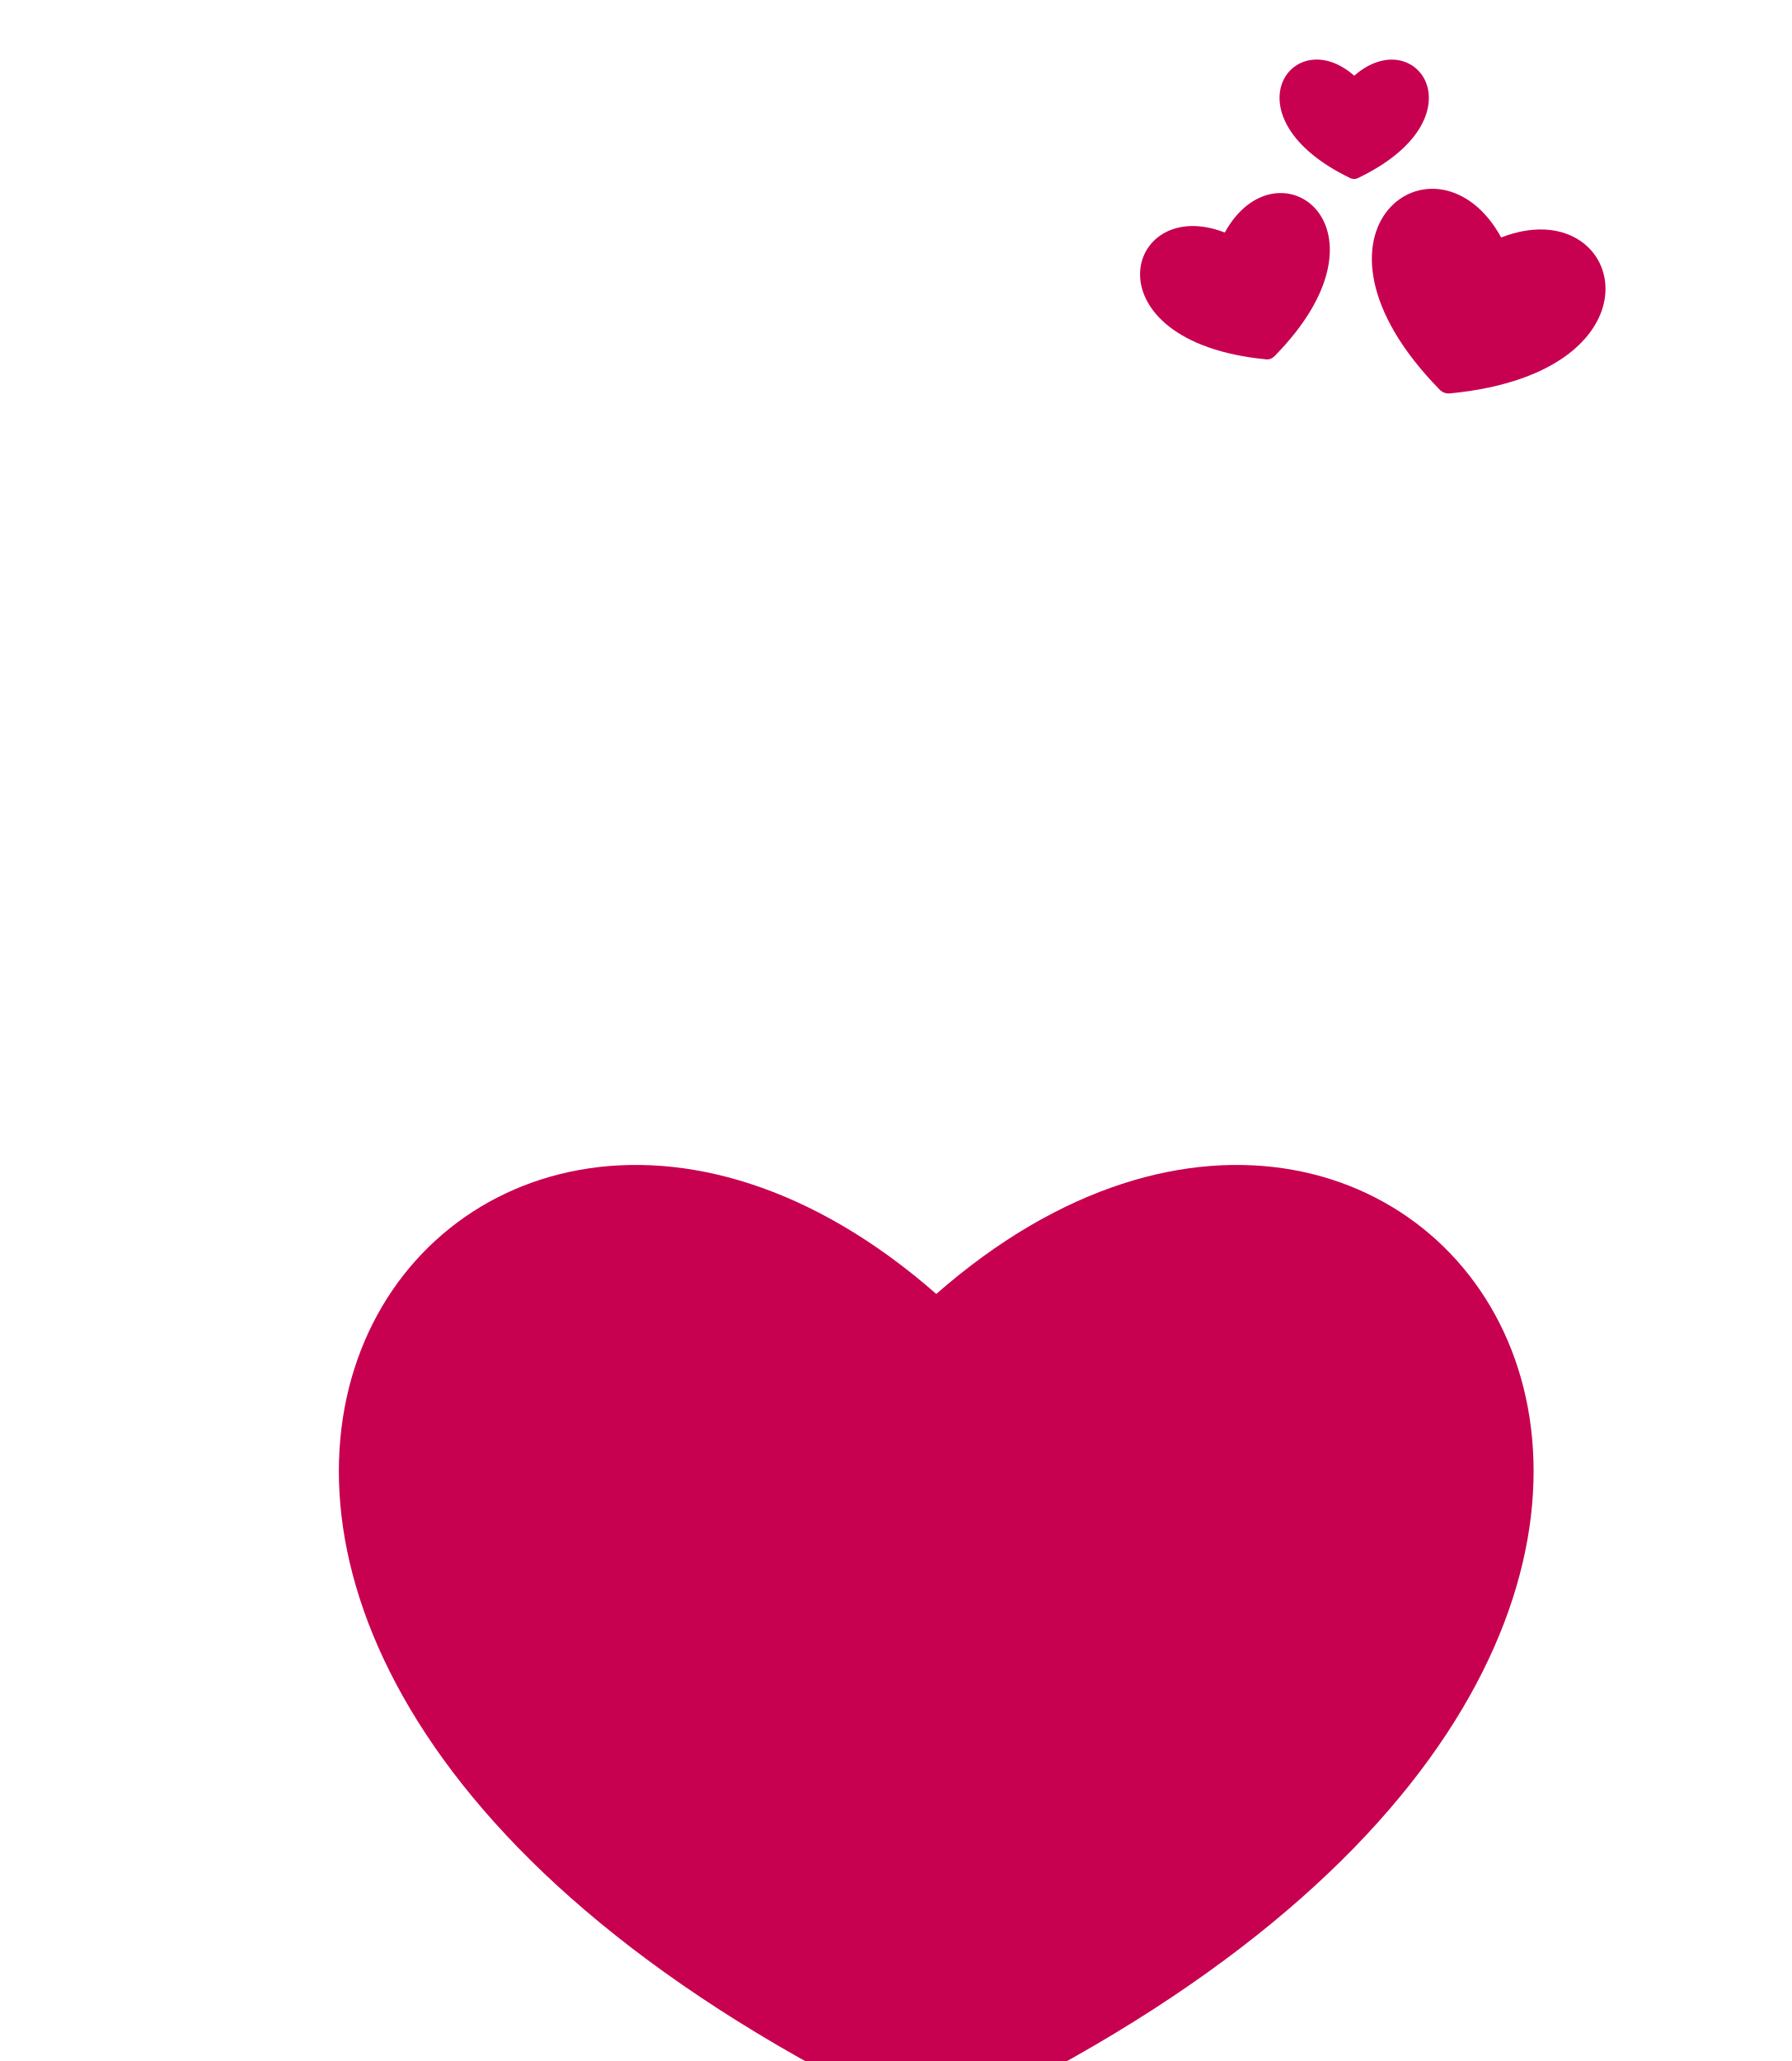
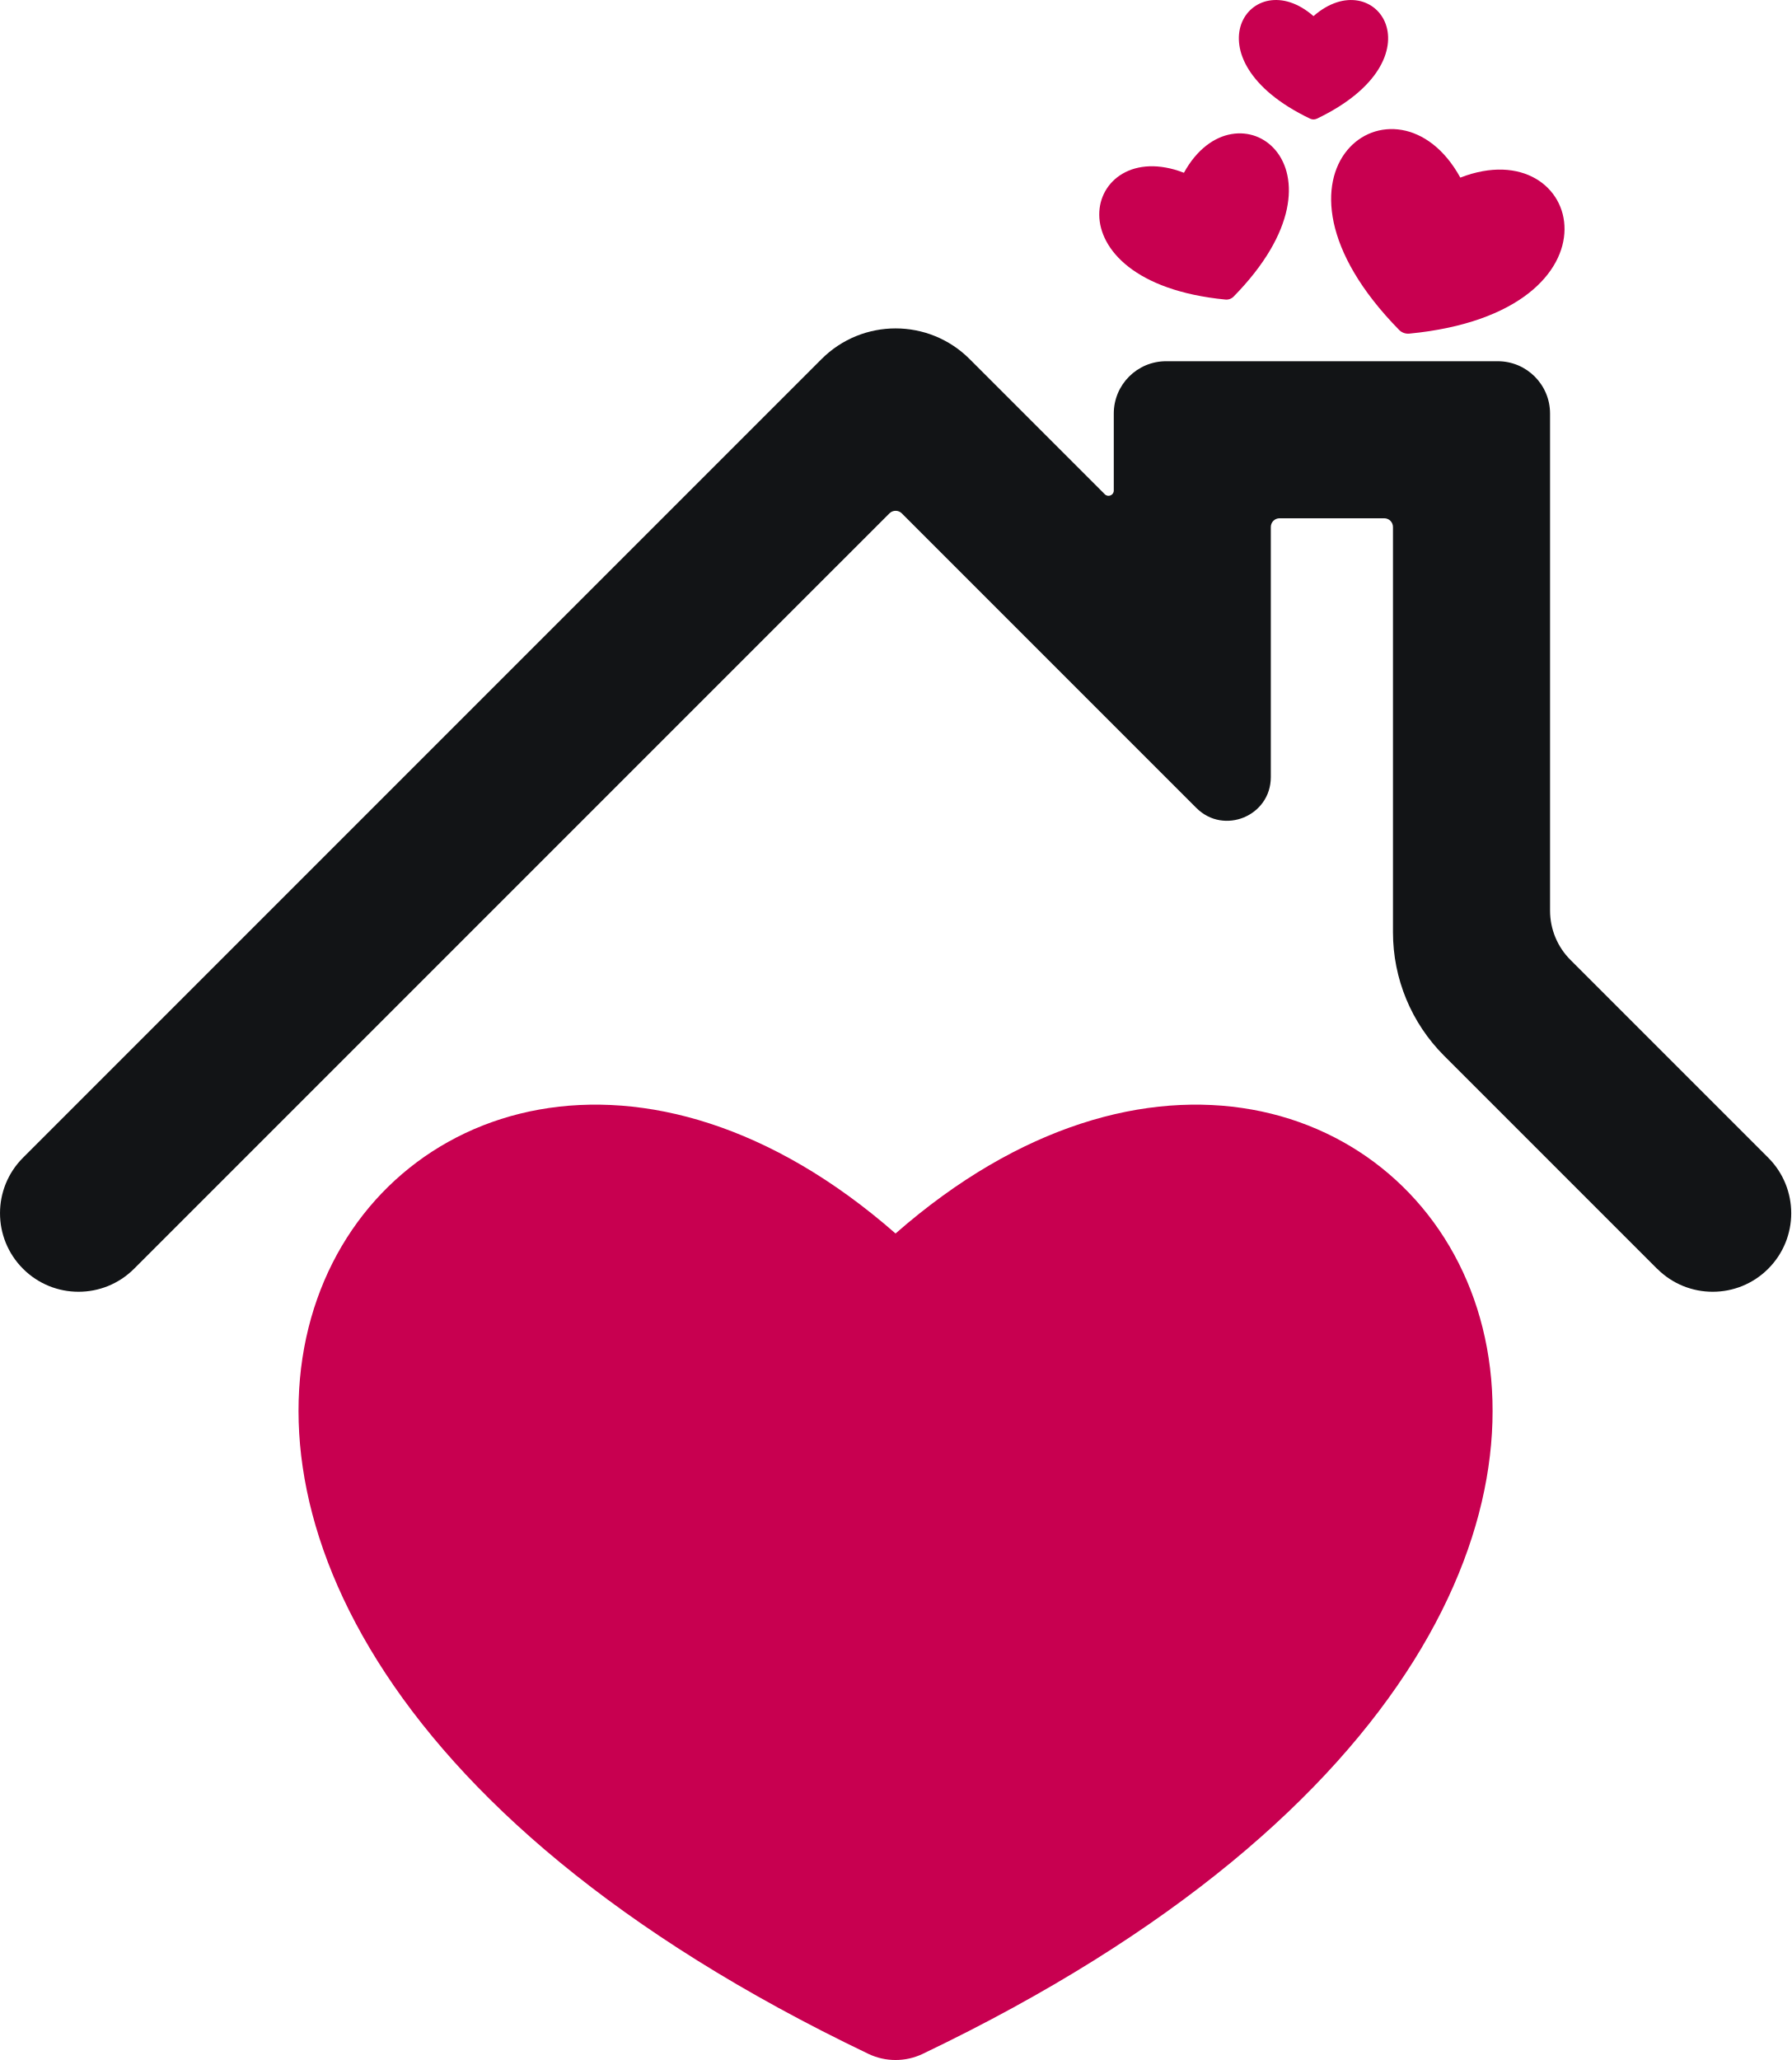
- <svg xmlns="http://www.w3.org/2000/svg" version="1.1" id="Calque_2_00000023282670789576679130000015673589115316635038_" x="0px" y="0px" viewBox="0 0 400 460" style="enable-background:new 0 0 400 460;" xml:space="preserve">
-   <style type="text/css">
- 	.st0{fill:#C80050;}
- 	.st1{fill:#121416;}
- </style>
-   <g id="Calque_1-2">
+ <svg xmlns="http://www.w3.org/2000/svg" id="Mode_Isolation" data-name="Mode Isolation" viewBox="0 0 400.02 459.99">
+   <defs>
+     <style>
+       .cls-1 {
+         fill: #121416;
+       }
+ 
+       .cls-2 {
+         fill: #c80050;
+       }
+     </style>
+   </defs>
+   <g id="Calque_1-2" data-name="Calque 1-2">
    <g>
-       <path class="st0" d="M209,288.8C97.6,191.2-22.1,364.3,202.9,472c3.8,1.8,8.3,1.8,12.1,0C440.1,364.3,320.4,191.2,209,288.8    L209,288.8z" />
-       <path class="st1" d="M-491.2,194.8l48.1,47c7.4,7.2,11.6,17.1,11.7,27.4l1.1,90.5c0,1.1,0.9,1.9,2,1.9l23.4-0.3    c1.1,0,1.9-0.9,1.9-2l-0.7-55.8c-0.1-8.7,10.3-13.2,16.5-7.1l66.6,65c0.8,0.8,2,0.7,2.8,0l166.7-170.7c6.8-6.9,17.9-7.1,24.8-0.3    l0,0c6.9,6.8,7.1,17.9,0.3,24.8c-35.2,36-136.4,139.7-176.2,180.4c-9,9.2-23.8,9.4-33.1,0.4l-30.5-29.8c-0.7-0.7-2-0.2-2,0.9    l0.2,17.2c0.1,6.5-5.1,11.8-11.5,11.8l-74,0.9c-6.5,0.1-11.8-5.1-11.8-11.5l-1.3-111c0-4.1-1.7-8.1-4.7-11l-44.7-43.6    c-6.9-6.8-7.1-17.9-0.3-24.8l0,0C-509.3,188.2-498.2,188.1-491.2,194.8L-491.2,194.8z" />
+       <path class="cls-2" d="m200,275.44c-111.37-97.57-231.08,75.53-6.07,183.18,3.83,1.83,8.3,1.83,12.13,0,225.02-107.65,105.3-280.75-6.07-183.18h.01Z" />
+       <path class="cls-1" d="m370.06,283.31l-47.57-47.57c-7.31-7.31-11.41-17.22-11.41-27.56v-90.5c0-1.08-.87-1.95-1.95-1.95h-23.38c-1.08,0-1.95.87-1.95,1.95v55.84c0,8.68-10.49,13.03-16.63,6.89l-65.78-65.78c-.76-.76-1.99-.76-2.76,0L29.94,283.31c-6.85,6.85-17.95,6.85-24.8,0h0c-6.85-6.85-6.85-17.95,0-24.8,35.58-35.58,138.06-138.06,178.33-178.33,9.13-9.13,23.94-9.13,33.07,0l30.19,30.19c.74.74,2,.21,2-.83v-17.19c0-6.46,5.23-11.69,11.69-11.69h74.05c6.46,0,11.69,5.23,11.69,11.69v110.99c0,4.13,1.64,8.1,4.57,11.02l44.15,44.15c6.85,6.85,6.85,17.95,0,24.8h0c-6.85,6.85-17.95,6.85-24.8,0h-.02Z" />
      <g>
-         <path class="st0" d="M273.4,51.9c-22.4-8.7-31.1,24.4,9.2,28.3c0.7,0.1,1.4-0.2,1.9-0.7C312.9,50.6,285,30.8,273.4,51.9     L273.4,51.9z" />
-         <path class="st0" d="M335.1,53c-14.3-26-48.6-1.6-13.7,34c0.6,0.6,1.4,0.9,2.3,0.8C373.4,83,362.7,42.3,335.1,53z" />
-         <path class="st0" d="M302.3,16.9c-13.9-12.2-28.9,9.4-0.8,22.9c0.5,0.2,1,0.2,1.5,0C331.2,26.4,316.2,4.7,302.3,16.9L302.3,16.9z     " />
+         <path class="cls-2" d="m264.4,38.58c-22.43-8.71-31.09,24.38,9.25,28.31.69.07,1.37-.18,1.85-.67,28.38-28.94.48-48.72-11.11-27.63h0Z" />
+         <path class="cls-2" d="m326.12,39.66c-14.26-25.95-48.6-1.61-13.67,34.01.6.61,1.43.91,2.28.83,49.65-4.84,38.99-45.56,11.39-34.84Z" />
+         <path class="cls-2" d="m293.33,3.6c-13.92-12.2-28.89,9.44-.76,22.9.48.23,1.04.23,1.52,0,28.13-13.46,13.16-35.09-.76-22.9h0Z" />
      </g>
    </g>
  </g>
</svg>
